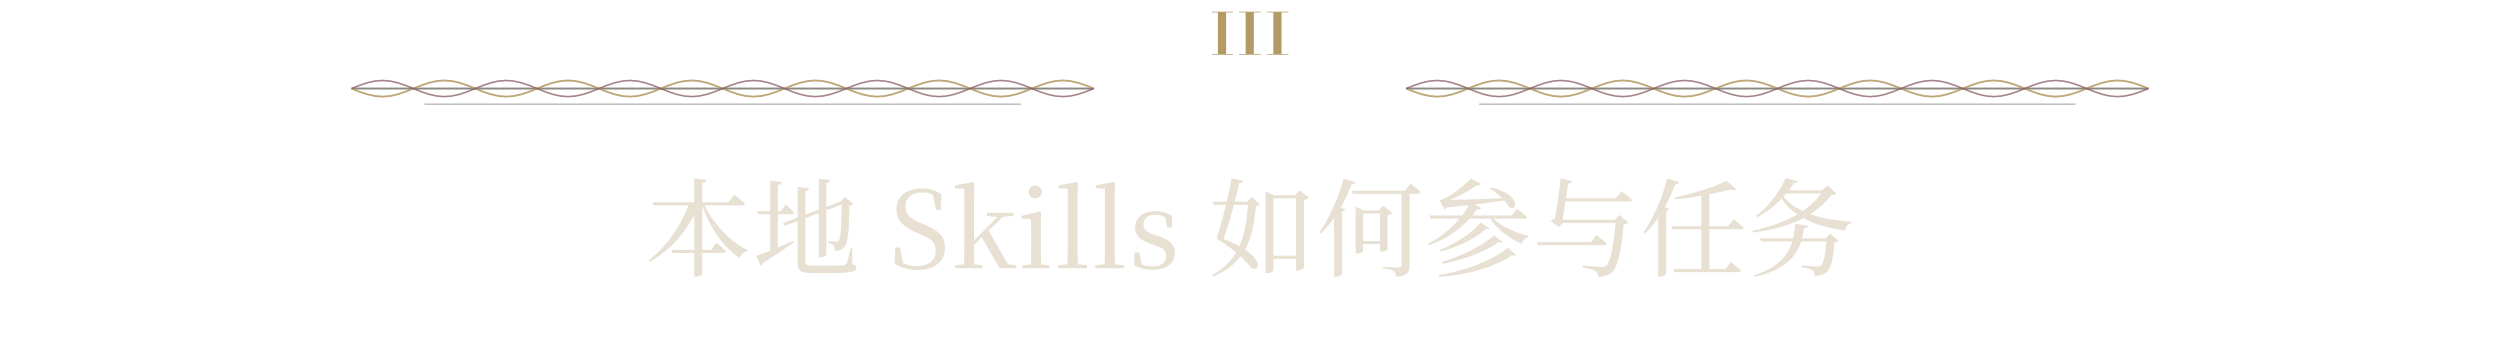
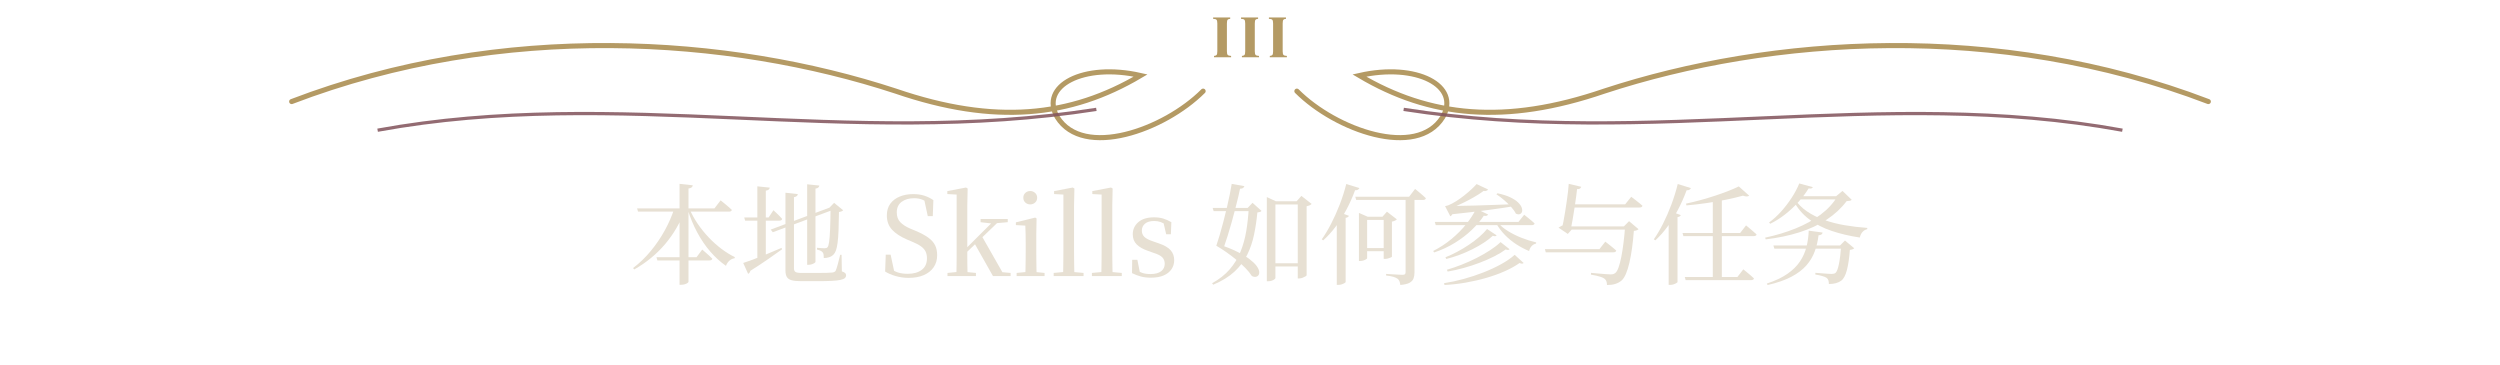
- <svg xmlns="http://www.w3.org/2000/svg" viewBox="0 0 960 136" role="img" aria-labelledby="title">
-   <path d="M42.818 0V24.659H262.753V1475.341H42.818V1500H789.052V1475.341H549.113V24.659H789.052V0Z" fill="#B49A64" transform="translate(464.788 21.000) scale(0.011 -0.011)" />
-   <path d="M42.818 0V24.659H262.753V1475.341H42.818V1500H789.052V1475.341H549.113V24.659H789.052V0Z" fill="#B49A64" transform="translate(475.430 21.000) scale(0.011 -0.011)" />
-   <path d="M42.818 0V24.659H262.753V1475.341H42.818V1500H789.052V1475.341H549.113V24.659H789.052V0Z" fill="#B49A64" transform="translate(486.070 21.000) scale(0.011 -0.011)" />
-   <path d="M135 34 H420" fill="none" stroke="#8B8A83" stroke-width="0.75" />
-   <path d="M135.00 34.00 L137.97 35.19 L140.94 36.19 L143.91 36.86 L146.88 37.10 L149.84 36.86 L152.81 36.19 L155.78 35.19 L158.75 34.00 L161.72 32.81 L164.69 31.81 L167.66 31.14 L170.62 30.90 L173.59 31.14 L176.56 31.81 L179.53 32.81 L182.50 34.00 L185.47 35.19 L188.44 36.19 L191.41 36.86 L194.38 37.10 L197.34 36.86 L200.31 36.19 L203.28 35.19 L206.25 34.00 L209.22 32.81 L212.19 31.81 L215.16 31.14 L218.12 30.90 L221.09 31.14 L224.06 31.81 L227.03 32.81 L230.00 34.00 L232.97 35.19 L235.94 36.19 L238.91 36.86 L241.88 37.10 L244.84 36.86 L247.81 36.19 L250.78 35.19 L253.75 34.00 L256.72 32.81 L259.69 31.81 L262.66 31.14 L265.62 30.90 L268.59 31.14 L271.56 31.81 L274.53 32.81 L277.50 34.00 L280.47 35.19 L283.44 36.19 L286.41 36.86 L289.38 37.10 L292.34 36.86 L295.31 36.19 L298.28 35.19 L301.25 34.00 L304.22 32.81 L307.19 31.81 L310.16 31.14 L313.12 30.90 L316.09 31.14 L319.06 31.81 L322.03 32.81 L325.00 34.00 L327.97 35.19 L330.94 36.19 L333.91 36.86 L336.88 37.10 L339.84 36.86 L342.81 36.19 L345.78 35.19 L348.75 34.00 L351.72 32.81 L354.69 31.81 L357.66 31.14 L360.62 30.90 L363.59 31.14 L366.56 31.81 L369.53 32.81 L372.50 34.00 L375.47 35.19 L378.44 36.19 L381.41 36.86 L384.38 37.10 L387.34 36.86 L390.31 36.19 L393.28 35.19 L396.25 34.00 L399.22 32.81 L402.19 31.81 L405.16 31.14 L408.12 30.90 L411.09 31.14 L414.06 31.81 L417.03 32.81 L420.00 34.00" fill="none" stroke="#B49A64" stroke-opacity="0.86" stroke-width="0.72" />
-   <path d="M135.00 34.00 L137.97 32.81 L140.94 31.81 L143.91 31.14 L146.88 30.90 L149.84 31.14 L152.81 31.81 L155.78 32.81 L158.75 34.00 L161.72 35.19 L164.69 36.19 L167.66 36.86 L170.62 37.10 L173.59 36.86 L176.56 36.19 L179.53 35.19 L182.50 34.00 L185.47 32.81 L188.44 31.81 L191.41 31.14 L194.38 30.90 L197.34 31.14 L200.31 31.81 L203.28 32.81 L206.25 34.00 L209.22 35.19 L212.19 36.19 L215.16 36.86 L218.12 37.10 L221.09 36.86 L224.06 36.19 L227.03 35.19 L230.00 34.00 L232.97 32.81 L235.94 31.81 L238.91 31.14 L241.88 30.90 L244.84 31.14 L247.81 31.81 L250.78 32.81 L253.75 34.00 L256.72 35.19 L259.69 36.19 L262.66 36.86 L265.62 37.10 L268.59 36.86 L271.56 36.19 L274.53 35.19 L277.50 34.00 L280.47 32.81 L283.44 31.81 L286.41 31.14 L289.38 30.90 L292.34 31.14 L295.31 31.81 L298.28 32.81 L301.25 34.00 L304.22 35.19 L307.19 36.19 L310.16 36.86 L313.12 37.10 L316.09 36.86 L319.06 36.19 L322.03 35.19 L325.00 34.00 L327.97 32.81 L330.94 31.81 L333.91 31.14 L336.88 30.90 L339.84 31.14 L342.81 31.81 L345.78 32.81 L348.75 34.00 L351.72 35.19 L354.69 36.19 L357.66 36.86 L360.62 37.10 L363.59 36.86 L366.56 36.19 L369.53 35.19 L372.50 34.00 L375.47 32.81 L378.44 31.81 L381.41 31.14 L384.38 30.90 L387.34 31.14 L390.31 31.81 L393.28 32.81 L396.25 34.00 L399.22 35.19 L402.19 36.19 L405.16 36.86 L408.12 37.10 L411.09 36.86 L414.06 36.19 L417.03 35.19 L420.00 34.00" fill="none" stroke="#82545C" stroke-opacity="0.72" stroke-width="0.62" />
-   <path d="M163 40 H392" fill="none" stroke="#8B8A83" stroke-opacity="0.58" stroke-width="0.55" />
-   <path d="M540 34 H825" fill="none" stroke="#8B8A83" stroke-width="0.75" />
-   <path d="M540.00 34.00 L542.97 35.19 L545.94 36.19 L548.91 36.86 L551.88 37.10 L554.84 36.86 L557.81 36.19 L560.78 35.19 L563.75 34.00 L566.72 32.81 L569.69 31.81 L572.66 31.14 L575.62 30.90 L578.59 31.14 L581.56 31.81 L584.53 32.81 L587.50 34.00 L590.47 35.19 L593.44 36.19 L596.41 36.86 L599.38 37.10 L602.34 36.86 L605.31 36.19 L608.28 35.19 L611.25 34.00 L614.22 32.81 L617.19 31.81 L620.16 31.14 L623.12 30.90 L626.09 31.14 L629.06 31.81 L632.03 32.81 L635.00 34.00 L637.97 35.19 L640.94 36.19 L643.91 36.86 L646.88 37.10 L649.84 36.86 L652.81 36.19 L655.78 35.19 L658.75 34.00 L661.72 32.81 L664.69 31.81 L667.66 31.14 L670.62 30.90 L673.59 31.14 L676.56 31.81 L679.53 32.81 L682.50 34.00 L685.47 35.19 L688.44 36.19 L691.41 36.86 L694.38 37.10 L697.34 36.86 L700.31 36.19 L703.28 35.19 L706.25 34.00 L709.22 32.81 L712.19 31.81 L715.16 31.14 L718.12 30.90 L721.09 31.14 L724.06 31.81 L727.03 32.81 L730.00 34.00 L732.97 35.19 L735.94 36.19 L738.91 36.86 L741.88 37.10 L744.84 36.86 L747.81 36.19 L750.78 35.19 L753.75 34.00 L756.72 32.81 L759.69 31.81 L762.66 31.14 L765.62 30.90 L768.59 31.14 L771.56 31.81 L774.53 32.81 L777.50 34.00 L780.47 35.19 L783.44 36.19 L786.41 36.86 L789.38 37.10 L792.34 36.86 L795.31 36.19 L798.28 35.19 L801.25 34.00 L804.22 32.81 L807.19 31.81 L810.16 31.14 L813.12 30.90 L816.09 31.14 L819.06 31.81 L822.03 32.81 L825.00 34.00" fill="none" stroke="#B49A64" stroke-opacity="0.86" stroke-width="0.72" />
-   <path d="M540.00 34.00 L542.97 32.81 L545.94 31.81 L548.91 31.14 L551.88 30.90 L554.84 31.14 L557.81 31.81 L560.78 32.81 L563.75 34.00 L566.72 35.19 L569.69 36.19 L572.66 36.86 L575.62 37.10 L578.59 36.86 L581.56 36.19 L584.53 35.19 L587.50 34.00 L590.47 32.81 L593.44 31.81 L596.41 31.14 L599.38 30.90 L602.34 31.14 L605.31 31.81 L608.28 32.81 L611.25 34.00 L614.22 35.19 L617.19 36.19 L620.16 36.86 L623.12 37.10 L626.09 36.86 L629.06 36.19 L632.03 35.19 L635.00 34.00 L637.97 32.81 L640.94 31.81 L643.91 31.14 L646.88 30.90 L649.84 31.14 L652.81 31.81 L655.78 32.81 L658.75 34.00 L661.72 35.19 L664.69 36.19 L667.66 36.86 L670.62 37.10 L673.59 36.86 L676.56 36.19 L679.53 35.19 L682.50 34.00 L685.47 32.81 L688.44 31.81 L691.41 31.14 L694.38 30.90 L697.34 31.14 L700.31 31.81 L703.28 32.81 L706.25 34.00 L709.22 35.19 L712.19 36.19 L715.16 36.86 L718.12 37.10 L721.09 36.86 L724.06 36.19 L727.03 35.19 L730.00 34.00 L732.97 32.81 L735.94 31.81 L738.91 31.14 L741.88 30.90 L744.84 31.14 L747.81 31.81 L750.78 32.81 L753.75 34.00 L756.72 35.19 L759.69 36.19 L762.66 36.86 L765.62 37.10 L768.59 36.86 L771.56 36.19 L774.53 35.19 L777.50 34.00 L780.47 32.81 L783.44 31.81 L786.41 31.14 L789.38 30.90 L792.34 31.14 L795.31 31.81 L798.28 32.81 L801.25 34.00 L804.22 35.19 L807.19 36.19 L810.16 36.86 L813.12 37.10 L816.09 36.86 L819.06 36.19 L822.03 35.19 L825.00 34.00" fill="none" stroke="#82545C" stroke-opacity="0.72" stroke-width="0.62" />
-   <path d="M568 40 H797" fill="none" stroke="#8B8A83" stroke-opacity="0.58" stroke-width="0.55" />
-   <path d="M543.2 617.8Q575 544.1 621.1 476.35Q667.2 408.6 722.75 349.75Q778.3 290.9 839 244.9Q899.7 198.9 960.7 168.699L958.4 158.4Q934.3 155.7 914.3 138.85Q894.3 122 884.3 94.9Q808.3 147 740.5 223.75Q672.7 300.5 618.25 398.5Q563.8 496.5 527.6 610.3ZM502.1 601.8Q442.2 436.1 325.9 296.5Q209.6 156.9 44.3 61L32.5 73.9Q122.5 141.5 196.6 230.15Q270.7 318.8 326.55 418.45Q382.401 518.1 414.901 617.8H502.1ZM574.4 828.9Q572.7 818 564.75 810.55Q556.8 803.1 535.7 799.8V-52.7Q535.7 -57.3 526.95 -63.65Q518.2 -70 504.35 -74.35Q490.5 -78.7 474.9 -78.7H460.2V841.6ZM666.9 239Q666.9 239 675.9 231.5Q684.9 224 699 211.6Q713.1 199.2 728.7 185.3Q744.3 171.4 756.8 158.6Q752.8 142.6 730.9 142.6H254.6L246.6 172H616.401ZM834.6 688.3Q834.6 688.3 844.9 680.15Q855.2 672 870.55 659.45Q885.9 646.9 902.9 632.2Q919.9 617.5 934 604.4Q930 588.4 907.8 588.4H78L69.3 617.8H780.101Z" fill="#E7E0D3" transform="translate(247.728 103.000) scale(0.041 -0.041)" />
-   <path d="M616.9 837.7 722.9 826.6Q721.9 816.6 714.05 809.1Q706.2 801.6 687.6 798.6V126.3Q687.6 122.4 678.8 116.4Q670 110.4 656.9 105.7Q643.8 101 629.7 101H616.9ZM418.7 761.4 526.2 749Q525.2 739 516.85 731.5Q508.5 724 490.9 721V65.4Q490.9 42.699 504.55 33.299Q518.2 23.899 563.4 23.899H709.6Q759.9 23.899 795.2 24.899Q830.5 25.899 846.5 27.599Q867.6 30.299 876.3 42.599Q883.1 56.899 893.85 97.2Q904.6 137.5 916.6 191.4H929.4L932 38.199Q953.5 31.1 961.1 23.55Q968.7 16 968.7 4.7Q968.7 -9.8 957.8 -19.45Q946.9 -29.1 918.9 -34.85Q890.9 -40.6 839.4 -43.15Q787.9 -45.7 706.4 -45.7H557.2Q504.9 -45.7 474.7 -37.8Q444.5 -29.9 431.6 -9.45Q418.7 11 418.7 48.8ZM39.4 535.5H262.8L305.6 598.5Q305.6 598.5 313.85 591Q322.1 583.5 334.65 572.1Q347.2 560.7 360.6 547.3Q374 533.9 384.3 522.1Q381 506.1 359 506.1H47.4ZM161.7 819.1 270 807.6Q268.3 797.6 260.45 790.1Q252.6 782.6 233.7 780V158.1L161.7 135.1ZM30.8 116.1Q60.6 125.5 115.6 146.4Q170.6 167.3 239.7 196.3Q308.8 225.3 379.9 256.6L385.7 243.7Q334.9 208.7 261.9 158.75Q188.9 108.8 93.6 49.7Q89.4 30.9 73.6 22.2ZM813.4 622.5 839.4 631.5 850.1 604.1 300.1 398.6 280.7 423ZM831.7 625.5H821.4L861.7 667.4L941.3 602.6Q936.3 596.6 926.8 592.65Q917.3 588.7 903 586.7Q902 488.1 899.15 419.05Q896.3 350 890.65 305.2Q885 260.4 875.9 234.35Q866.8 208.3 853.7 195Q837.3 178.4 814.75 170.95Q792.2 163.5 767.4 163.5Q767.4 179.4 765.55 192.45Q763.7 205.5 756 213.599Q749 221.299 735.45 226.999Q721.9 232.699 704.7 236.199V253.099Q721.1 252.099 742.6 250.199Q764.1 248.299 775.8 248.299Q794.3 248.299 803 257.699Q812.4 267.799 818.15 307.399Q823.9 347 827.3 424.85Q830.7 502.7 831.7 625.5Z" fill="#E7E0D3" transform="translate(289.128 103.000) scale(0.041 -0.041)" />
-   <path d="M266.5 -16.5Q204.8 -16.5 147.6 0.4Q90.4 17.3 53.1 41.4L58.7 193.8H102L136.4 24.7L88.1 47.4L81.8 80.4Q130.4 45 168.6 32.6Q206.8 20.2 259.3 20.2Q339.6 20.2 388.2 56.5Q436.8 92.8 436.8 163.4Q436.8 199.5 423.85 225.95Q410.9 252.4 380.4 274.2Q349.9 296 296.6 317.5L253.5 335.7Q163.3 374 116.4 425.1Q69.5 476.2 69.5 554.3Q69.5 618.1 101.2 660.9Q132.9 703.7 186.7 725.55Q240.5 747.4 306.8 747.4Q364.4 747.4 408.35 733.1Q452.3 718.8 490.2 692.5L485 548.1H440.3L406.8 710L456.9 686.7L460.6 653.2Q421.5 684.7 389.2 697.5Q356.9 710.3 313.8 710.3Q244.6 710.3 199.699 677.05Q154.799 643.8 154.799 579.4Q154.799 523.2 187.699 489.4Q220.6 455.6 278.5 430.9L324.9 411.8Q400.6 380.2 444.2 348.3Q487.8 316.4 506.049 278.55Q524.299 240.7 524.299 188.6Q524.299 126.1 492.549 79.8Q460.8 33.5 402.95 8.5Q345.1 -16.5 266.5 -16.5Z" fill="#E7E0D3" transform="translate(341.383 103.000) scale(0.041 -0.041)" />
-   <path d="M39.9 0V28.2L148.8 38.9H186.8L296.7 28.2V0ZM122 0Q123 19.8 123.5 48.25Q124 76.7 124.5 108.9Q125 141.1 125 172.5Q125 203.9 125 229.6V744.4L38.7 749V776L204.599 807.8L219.599 798.8L216.299 642.7V232.7Q216.299 206.1 216.299 173.9Q216.299 141.7 216.799 109.2Q217.299 76.7 217.949 48.25Q218.599 19.8 219.599 0ZM170.8 175.6V218.9H175L324.5 369L475.299 519.4H526.399ZM455.5 0 283.9 299.6 347.899 360.3 535.299 34.9 611.499 28.2V0ZM338.3 490.1V519.4H585.699V490.1L468.999 480.2L449.799 477.2Z" fill="#E7E0D3" transform="translate(365.153 103.000) scale(0.041 -0.041)" />
-   <path d="M42.6 0V28.2L151.8 38.9H188.5L294.7 28.2V0ZM123.4 0Q124.4 24.6 125.25 65.7Q126.1 106.8 126.6 151.4Q127.1 196 127.1 229.6V292.1Q127.1 342.8 126.25 382.95Q125.4 423.1 123.4 460.2L36.1 464.7V490.1L207.999 531.9L220.299 523.6L217.699 381.5V229.6Q217.699 196 218.199 151.4Q218.699 106.8 219.349 65.7Q219.999 24.6 220.999 0ZM164.9 655Q139.7 655 121.9 671.35Q104.1 687.7 104.1 714.2Q104.1 740.1 121.9 756.8Q139.7 773.5 164.9 773.5Q189.7 773.5 208.05 756.8Q226.4 740.1 226.4 714.2Q226.4 687.7 208.05 671.35Q189.7 655 164.9 655Z" fill="#E7E0D3" transform="translate(390.768 103.000) scale(0.041 -0.041)" />
-   <path d="M34.4 0V28.2L150.4 38.9H187.4L304.8 28.2V0ZM122 0Q123 32.1 123.5 71.55Q124 111 124.5 152.35Q125 193.7 125 229.6V744.4L38.7 749V776L204.599 807.8L219.599 798.8L216.299 642.7V229.6Q216.299 193.7 216.799 152.35Q217.299 111 217.949 71.55Q218.599 32.1 219.599 0Z" fill="#E7E0D3" transform="translate(404.903 103.000) scale(0.041 -0.041)" />
-   <path d="M34.4 0V28.2L150.4 38.9H187.4L304.8 28.2V0ZM122 0Q123 32.1 123.5 71.55Q124 111 124.5 152.35Q125 193.7 125 229.6V744.4L38.7 749V776L204.599 807.8L219.599 798.8L216.299 642.7V229.6Q216.299 193.7 216.799 152.35Q217.299 111 217.949 71.55Q218.599 32.1 219.599 0Z" fill="#E7E0D3" transform="translate(419.161 103.000) scale(0.041 -0.041)" />
-   <path d="M223.3 -14.9Q173.7 -14.9 133.75 -4.5Q93.8 5.9 52.6 26L53.6 146.6H99.4L124.3 18.5L85.7 21.3V57.3Q114.8 38.1 145.5 27.95Q176.2 17.8 219.4 17.8Q284.8 17.8 318.1 43.9Q351.4 70 351.4 112.4Q351.4 148.6 329.1 171.95Q306.8 195.3 245.4 214.4L193 233.4Q131.6 254.8 95.7 289.9Q59.8 325 59.8 382Q59.8 447 109.5 490.65Q159.2 534.3 251.7 534.3Q297.5 534.3 333.4 523.5Q369.3 512.7 407.7 490L403.5 380.8H361.9L335.5 500L368.8 493.2V461.1Q338.1 482.5 310.9 491.85Q283.7 501.2 252.2 501.2Q196.4 501.2 167.35 476.55Q138.3 451.9 138.3 412.5Q138.3 377.1 161.8 354.6Q185.3 332.1 240.5 313.7L291.8 295.7Q368 269.6 400.5 233Q432.999 196.4 432.999 142.8Q432.999 98.1 409.1 62.2Q385.2 26.3 338.75 5.7Q292.3 -14.9 223.3 -14.9Z" fill="#E7E0D3" transform="translate(433.419 103.000) scale(0.041 -0.041)" />
-   <path d="M602.499 -18.8Q602.499 -23.3 594.399 -29.7Q586.3 -36.1 573.1 -41.25Q559.9 -46.4 542.9 -46.4H529.7V683.2V719.8L607.199 683.2H844.5V653.8H602.499ZM803.7 683.2 845.5 730.3 935.3 659.8Q930.3 652.8 918 647.3Q905.7 641.8 889.3 638.5V6Q889 2.1 878.75 -4.15Q868.5 -10.4 854.15 -15.85Q839.8 -21.3 825.8 -21.3H814.4V683.2ZM850.6 117V87.6H570.5V117ZM87.3 292.3Q186.6 256.6 255 221.7Q323.4 186.8 365.949 154.05Q408.499 121.3 429.699 93.5Q450.899 65.7 455.2 44.05Q459.5 22.4 451.45 9.35Q443.4 -3.7 428 -6.25Q412.6 -8.8 394.3 0.9Q372.1 36.4 334.4 74.5Q296.7 112.6 251.15 149.95Q205.6 187.3 158.45 220.2Q111.3 253.1 69.8 277.5ZM69.8 277.5Q83.8 317 100.45 373.65Q117.1 430.3 134.3 495.15Q151.5 560 166.7 624.75Q181.9 689.5 193.45 745.85Q205 802.2 211.1 841.4L321.4 821.1Q318.7 811.1 309.05 804Q299.4 796.9 271.6 797L285.1 812.3Q278.1 775.2 265.6 723.25Q253.1 671.3 237.6 611.45Q222.1 551.6 204.6 489.3Q187.1 427 168.6 368.7Q150.1 310.4 132.8 261.2ZM356.6 623.6 399.1 668.3 477.4 597.6Q472.7 590.7 464.05 588.1Q455.4 585.5 439.8 583.2Q429.9 477.7 409.9 379.8Q389.9 281.9 348 196.05Q306.1 110.2 231.6 40.85Q157.1 -28.5 39.5 -77.9L29.4 -64.1Q128.6 -9.9 191.85 62.45Q255.1 134.8 291 222.7Q326.9 310.6 343.7 411.65Q360.5 512.7 366.5 623.6ZM408.4 623.6V594.2H43.9L34.9 623.6Z" fill="#E7E0D3" transform="translate(464.272 103.000) scale(0.041 -0.041)" />
-   <path d="M328.3 725.8H825.501L877.9 793.8Q877.9 793.8 887.5 786Q897.1 778.2 911.9 765.85Q926.7 753.5 943.0 739.5Q959.3 725.5 972.7 712.4Q968.7 696.4 946.5 696.4H336.3ZM793.101 721.6H868.3V26.499Q868.3 -0.9 859.85 -23.7Q851.4 -46.5 825.25 -61.1Q799.1 -75.7 744.101 -80.3Q742.401 -63.6 736.801 -49.7Q731.201 -35.8 719.001 -27.5Q705.001 -18.2 681.101 -11.451Q657.201 -4.701 615.201 -0.201V14.599Q615.201 14.599 634.501 13.249Q653.801 11.899 680.551 10.399Q707.301 8.899 731.751 7.549Q756.201 6.199 765.501 6.199Q781.701 6.199 787.401 12.049Q793.101 17.899 793.101 29.399ZM397.4 254.4H621.2V225.7H397.4ZM363.2 541.4V574.5L437.8 541.4H627.8V512H433.1V160.3Q433.1 157.1 424.45 151.45Q415.8 145.8 402.7 141.3Q389.6 136.8 374.5 136.8H363.2ZM592.501 541.4H581.501L620.1 585.3L707.7 518Q703 512 690.95 506.2Q678.9 500.4 662.6 497.1V174Q661.9 172.1 651.95 167.45Q642 162.8 628.55 159.3Q615.1 155.8 603.3 155.8H592.501ZM161.2 540.8 191.4 579.4 265.8 552Q263.8 545 256.8 540.35Q249.8 535.7 236.2 533.4V-55.4Q235.9 -58.3 226.45 -64.1Q217 -69.9 203.45 -74.75Q189.9 -79.6 174.9 -79.6H161.2ZM250.101 839.9 363.7 804.6Q359.7 796 350.4 790Q341.1 784 324.1 785Q290 691.8 245.1 606.9Q200.2 522 147.75 451.1Q95.3 380.2 36.6 326.4L23.5 336.2Q67 396.7 109.4 477.5Q151.8 558.3 188.6 651.3Q225.4 744.3 250.101 839.9Z" fill="#E7E0D3" transform="translate(505.672 103.000) scale(0.041 -0.041)" />
-   <path d="M529.9 790.9Q525.9 783 511.05 778.35Q496.2 773.7 471.3 783.8L502.4 789.1Q476.8 768.5 439.45 744.8Q402.1 721.1 357.55 697.2Q313 673.3 266.9 652.15Q220.8 631 178.4 615.1L177.4 625.8H216.8Q215.2 594.9 206.85 575.35Q198.5 555.8 186 549.6L138.5 638.3Q138.5 638.3 148.8 640.25Q159.1 642.2 166 644.8Q201.3 658.6 239.6 682.65Q277.9 706.7 314.7 735.35Q351.5 764 381.6 791.45Q411.7 818.9 430.3 839.5ZM164.9 640Q205.8 639.7 270.3 640.6Q334.8 641.5 416 643.95Q497.2 646.4 589.45 650.05Q681.7 653.7 777.1 657.5L777.8 639.3Q678.7 623.6 527.75 604.4Q376.8 585.2 191.8 567.2ZM856.3 122.4Q844.3 110.4 819 122.5Q763.5 82.8 685.95 47.9Q608.4 13 517.1 -13.95Q425.8 -40.9 328.75 -58.1Q231.7 -75.3 137.9 -80.7L133.5 -63.9Q221.5 -50.3 313.45 -25.3Q405.4 -0.3 492.65 33.65Q579.9 67.6 653.8 107.95Q727.7 148.3 778.2 193.3ZM727.7 246.8Q717.4 234.1 692.4 244.9Q649.2 212.5 588.25 181.5Q527.3 150.5 456.6 123.3Q385.9 96.1 311.4 75.2Q236.9 54.3 165.6 41.8L158.5 58.6Q224.7 77.8 294.45 104.9Q364.2 132 430.35 165.25Q496.5 198.5 553.4 235.15Q610.3 271.8 649.1 308.8ZM608.6 373.4Q600.3 359.6 573.6 369.4Q539.8 337.3 492.25 305.75Q444.7 274.2 388.35 245.7Q332 217.2 271.65 194.55Q211.3 171.9 151.9 156.9L144.5 172.7Q197.8 193.8 252.4 222.35Q307 250.9 358.1 284.8Q409.2 318.7 452 355.4Q494.8 392.1 524.5 428.5ZM620.5 489.3Q656.9 445.3 715.6 408.55Q774.3 371.8 841.95 344.7Q909.6 317.599 972.1 302.599L971.1 291.599Q949.5 287.899 933.45 271.7Q917.4 255.5 910.6 229.3Q850.5 254.2 793.1 290.8Q735.7 327.4 687.65 375.6Q639.6 423.8 606.6 480.1ZM530.5 563.7Q525.8 555.7 517.3 552.75Q508.8 549.8 490.8 552.9Q449 488.8 382.35 424.4Q315.7 360 229.05 305.4Q142.4 250.8 40.5 215.7L31.7 229.5Q120.5 274.4 197.7 337.4Q274.9 400.4 333.75 472.4Q392.6 544.4 426.9 613.9ZM865.3 557.2Q865.3 557.2 874.6 549.85Q883.9 542.5 898.1 531.05Q912.3 519.6 928.15 506.35Q944 493.1 957.1 480.6Q953.8 464.6 930.9 464.6H55.1L46.4 494H814.701ZM621.1 756.5Q690.5 740.5 735.9 718.3Q781.3 696.1 806.8 671.7Q832.3 647.3 840.85 625.05Q849.4 602.8 845.1 587.2Q840.8 571.6 826.6 566.2Q812.401 560.8 792.301 570.2Q777.601 600.1 747.001 633.1Q716.401 666.1 680.35 696.1Q644.3 726.1 611.7 746.7Z" fill="#E7E0D3" transform="translate(547.072 103.000) scale(0.041 -0.041)" />
-   <path d="M370.999 815.3Q368.299 806 358.299 799.05Q348.299 792.1 325.299 795.2L334.999 813.3Q331.699 779.1 325.049 729.45Q318.4 679.8 309.9 624.05Q301.4 568.3 292.199 515.7Q282.999 463.1 274.999 424H283.4L249.4 386.5L168.8 442.8Q179.8 450.3 195.9 458.1Q212 465.9 225.9 470.8L200.8 433.2Q207.4 460.8 215.05 501.35Q222.7 541.9 230.2 588.65Q237.7 635.4 244.55 682.35Q251.4 729.3 256.25 770.85Q261.1 812.4 262.8 841.6ZM834 721.7Q834 721.7 844.15 714Q854.3 706.3 869.65 694.5Q885 682.7 902 668.75Q919 654.8 933.4 642Q929.4 626 906.2 626H267V655.4H780.4ZM838.6 453.4V424H238.3V453.4ZM599.2 311.1Q599.2 311.1 608.85 303.4Q618.5 295.7 633.9 283.75Q649.3 271.8 665.65 258.2Q682 244.6 696.1 231.8Q692.1 215.8 669.2 215.8H51.9L43.9 245.2H547.301ZM769.501 453.4 813.9 498.7 896.8 428.9Q891.2 423.3 881.05 419.2Q870.9 415.1 854.3 413.8Q848.1 331.5 838 257.25Q827.9 183 814 122.8Q800.1 62.6 782.6 20.7Q765.1 -21.2 744 -39.8Q719.7 -60.6 687.5 -70.75Q655.3 -80.9 613.9 -80.9Q613.9 -63.6 608.75 -49.5Q603.6 -35.4 590.7 -26.4Q581.4 -19.3 561.8 -12.8Q542.2 -6.3 517.3 -0.6Q492.4 5.1 467.2 8.699L468.2 25.3Q496.5 22.6 533.45 19.4Q570.4 16.2 602 13.65Q633.6 11.1 646.6 11.1Q663.401 11.1 672.601 13.95Q681.801 16.8 691.501 24.5Q707.201 36.9 721.051 75.9Q734.901 114.9 746.051 173.1Q757.201 231.3 766.201 303.05Q775.201 374.8 780.801 453.4Z" fill="#E7E0D3" transform="translate(588.472 103.000) scale(0.041 -0.041)" />
-   <path d="M290.3 393.7H822.6L874.5 459.9Q874.5 459.9 883.8 452.25Q893.1 444.6 907.45 432.55Q921.8 420.5 937.8 406.8Q953.8 393.1 967.2 380.3Q965.9 372.3 958.6 368.65Q951.3 365 941 365H298.3ZM311.1 -7.8H797.801L849.6 59Q849.6 59 859.05 51.35Q868.5 43.7 883.35 31.5Q898.2 19.3 914.2 5.6Q930.2 -8.1 943.6 -21.2Q941.9 -28.5 934.8 -32.5Q927.7 -36.5 916.7 -36.5H319.1ZM809.1 817.6 898.6 738.3Q891.4 731.7 877.65 731.4Q863.9 731.1 843.3 738.3Q778.3 719.8 692.35 701.5Q606.4 683.2 512.1 668.85Q417.8 654.5 327.1 646.2L323 663.2Q386.6 676 455.4 694.3Q524.2 712.6 589.95 733.7Q655.7 754.8 712.3 776.45Q768.9 798.1 809.1 817.6ZM167.5 540.8 200.9 584.2 272.1 558.1Q270.1 551.1 262.75 546.45Q255.4 541.8 242.5 539.5V-55.4Q242.2 -58.3 232.75 -64.1Q223.3 -69.9 209.75 -74.75Q196.2 -79.6 181.2 -79.6H167.5ZM251.9 839.9 365.5 804.6Q362.2 796 352.9 790Q343.6 784 326.6 785Q292.5 692.5 248.65 607.95Q204.8 523.4 153.4 451.8Q102 380.2 44.7 326.4L30.9 336.2Q73.7 396.7 115.4 477.85Q157.1 559 192.5 652Q227.9 745 251.9 839.9ZM571.3 718.1H647.8V-24.3Q647.5 -24.3 630.85 -24.3Q614.2 -24.3 584.6 -24.3H571.3Z" fill="#E7E0D3" transform="translate(629.872 103.000) scale(0.041 -0.041)" />
-   <path d="M560 398.4Q557.6 385.7 547.9 380.1Q538.2 374.5 522.7 373.5Q513.4 295.6 488 226Q462.6 156.4 411.85 98.1Q361.1 39.8 275.85 -5.55Q190.6 -50.9 60.9 -81L53.8 -67.2Q168.9 -30.2 242.6 20.5Q316.3 71.2 358.2 133.05Q400.1 194.9 418.35 266.15Q436.6 337.4 439.8 415.1ZM724.9 279.8 767.5 323 848.5 255.3Q843.9 250 834.05 246.05Q824.2 242.1 808.9 240.8Q801 130 782.25 56.6Q763.5 -16.8 730.9 -41.4Q711.9 -56 684.2 -63.8Q656.5 -71.6 621.5 -71.6Q621.8 -55.9 617.85 -42.05Q613.9 -28.2 601.4 -18.5Q589.3 -10.2 560.05 -2.45Q530.8 5.3 499.9 9.8V26.1Q523.7 24.1 554.2 21.75Q584.7 19.4 610.6 17.55Q636.5 15.7 646.8 15.7Q672 15.7 683 25.1Q701.4 40.6 715 108.85Q728.6 177.1 735.6 279.8ZM775.5 279.8V250.4H122.2L113.2 279.8ZM690.701 729.5 746.1 775.4 826.2 698.2Q819.5 691.3 809.5 689.35Q799.5 687.4 779.5 686.1Q706.5 588.6 598.65 517.1Q490.8 445.6 351.55 400.4Q212.3 355.2 44.5 334L38.4 350.2Q188.8 382.2 318.55 434.35Q448.3 486.5 547.15 560.25Q646 634 702.9 729.5ZM308.9 700.2Q351.5 635.4 419.5 588.45Q487.5 541.5 574.5 509.75Q661.5 477.999 762 459.949Q862.5 441.899 969.8 433.899L969.1 422.299Q944.1 416.699 927.9 398.55Q911.7 380.4 905.2 351.9Q764.5 372.9 646 412.75Q527.5 452.6 438.2 519.6Q348.9 586.6 294 688.7ZM468.699 812.6Q465.699 805.3 457.699 802.0Q449.699 798.7 430.099 801.1Q393.5 740.4 339.45 679.1Q285.4 617.8 220.25 565.5Q155.1 513.2 84.7 478L73.5 489.9Q131 531.2 184.35 589.9Q237.7 648.6 281.55 715.05Q325.4 781.5 351.6 845.3ZM729.4 729.5V700.1H303.3L329 729.5Z" fill="#E7E0D3" transform="translate(671.272 103.000) scale(0.041 -0.041)" />
+ <svg xmlns="http://www.w3.org/2000/svg" viewBox="0 0 960 140" role="img" aria-labelledby="title">
+   <path d="M63 0V23Q92 25 105.0 38.0Q118 51 118 100V565Q118 614 103.5 627.5Q89 641 48 642V665H333V642Q304 641 291.0 627.5Q278 614 278 565V100Q278 51 293.0 38.0Q308 25 348 23V0Z" fill="#B49A64" transform="translate(464.738 22.000) scale(0.023 -0.023)" />
+   <path d="M63 0V23Q92 25 105.0 38.0Q118 51 118 100V565Q118 614 103.5 627.5Q89 641 48 642V665H333V642Q304 641 291.0 627.5Q278 614 278 565V100Q278 51 293.0 38.0Q308 25 348 23V0Z" fill="#B49A64" transform="translate(475.446 22.000) scale(0.023 -0.023)" />
+   <path d="M63 0V23Q92 25 105.0 38.0Q118 51 118 100V565Q118 614 103.5 627.5Q89 641 48 642V665H333V642Q304 641 291.0 627.5Q278 614 278 565V100Q278 51 293.0 38.0Q308 25 348 23V0Z" fill="#B49A64" transform="translate(486.154 22.000) scale(0.023 -0.023)" />
+   <path d="M112 39 C193 8 280 14 344 35 C382 48 411 45 438 29 C416 24 399 33 406 45 C416 61 447 50 462 35" fill="none" stroke="#B49A64" stroke-width="1.95" stroke-linecap="round" />
+   <path d="M848 39 C767 8 680 14 616 35 C578 48 549 45 522 29 C544 24 561 33 554 45 C544 61 513 50 498 35" fill="none" stroke="#B49A64" stroke-width="1.95" stroke-linecap="round" />
+   <path d="M145 50 C238 33 325 57 421 42" fill="none" stroke="#82545C" stroke-opacity="0.86" stroke-width="1.25" />
+   <path d="M815 50 C722 33 635 57 539 42" fill="none" stroke="#82545C" stroke-opacity="0.86" stroke-width="1.25" />
+   <path d="M545.839 618.16Q577.399 544.52 623.319 477.22Q669.239 409.919 724.699 351.699Q780.159 293.479 840.799 248.078Q901.439 202.678 962.439 172.838L960.079 162.478Q934.36 159.238 913.161 140.919Q891.961 122.6 881.362 93.281Q805.362 145.801 738.701 222.701Q672.04 299.6 619 397.9Q565.959 496.2 530.718 610.96ZM504.319 602.16Q444.839 435.32 327.879 295.6Q210.919 155.881 43.161 60.4L31.6 72.881Q121.001 140.6 194.321 229.58Q267.642 318.56 322.562 418.54Q377.483 518.52 409.083 618.16H504.319ZM577.878 829.68Q576.238 818.6 568.198 811.06Q560.158 803.52 538.638 800.16V-52.64Q538.638 -57.36 529.139 -63.98Q519.639 -70.6 504.62 -75.22Q489.6 -79.839 472.681 -79.839H456.842V842.919ZM664.082 241.998Q664.082 241.998 673.381 234.199Q682.681 226.399 697.201 213.519Q711.721 200.639 727.741 186.259Q743.76 171.88 756.56 158.72Q752.56 142.72 730.48 142.72H254.12L246.12 172H612.082ZM832.321 691.958Q832.321 691.958 842.981 683.478Q853.641 674.998 869.561 661.939Q885.48 648.879 903.08 633.639Q920.68 618.4 935.199 604.88Q931.199 588.88 908.759 588.88H77.4L68.76 618.16H775.722Z" fill="#E7E0D3" transform="translate(241.758 106.000) scale(0.042 -0.042)" />
+   <path d="M614.082 838.839 725.479 827.32Q724.479 817.32 716.659 809.82Q708.839 802.32 690.119 799.32V129.358Q690.119 125.278 680.659 118.979Q671.199 112.679 657.08 107.739Q642.96 102.799 627.841 102.799H614.082ZM415.642 761.88 528.839 749Q527.839 739 519.519 731.5Q511.199 724 493.479 721V69.478Q493.479 46.838 507.159 37.558Q520.839 28.278 565.079 28.278H709.72Q758.281 28.278 792.741 29.278Q827.202 30.278 843.202 31.918Q864.722 34.558 873.961 46.918Q881.121 61.278 892.321 101.038Q903.521 140.798 916.12 194.278H928.68L931.4 42.638Q953.8 35.118 961.82 27.058Q969.839 18.998 969.839 7.039Q969.839 -8.361 958.759 -18.64Q947.68 -28.92 919.38 -35.12Q891.08 -41.32 839.28 -44.079Q787.48 -46.839 705.68 -46.839H558.04Q504.48 -46.839 473.441 -38.759Q442.401 -30.68 429.021 -9.54Q415.642 11.6 415.642 50.959ZM38.68 535.8H261.96L305.72 601.798Q305.72 601.798 314.12 593.998Q322.52 586.199 335.28 574.319Q348.04 562.439 361.619 548.559Q375.199 534.68 385.559 522.52Q382.199 506.52 360.199 506.52H46.68ZM158.642 820.119 272.399 808.32Q270.759 798.32 262.939 790.82Q255.119 783.32 236.039 780.6V160.319L158.642 135.52ZM29.361 119.518Q59.521 128.798 114.82 149.278Q170.12 169.759 239.34 198.159Q308.56 226.559 379.48 257.32L385.04 244.839Q335.08 209.24 262.68 158.6Q190.279 107.96 94.919 47.841Q90.479 28.681 74.32 20.041ZM809.682 622.2 835.682 631.2 846.322 603.92 299.92 400.519 280.64 424.799ZM828.042 625.2H817.682L860.441 669.079L943.159 601.521Q938.159 595.521 928.659 591.481Q919.159 587.441 904.799 585.441Q903.799 486.721 900.979 418.061Q898.159 349.4 892.479 305.14Q886.799 260.88 877.579 235.22Q868.359 209.559 854.839 196.199Q837.96 179.479 814.9 171.939Q791.84 164.4 766.081 164.4Q766.081 181.679 764.261 195.538Q762.441 209.398 754.801 217.918Q747.801 226.157 734.64 232.097Q721.48 238.037 704.04 241.837V258.317Q719.721 257.317 740.621 255.537Q761.521 253.757 773.161 253.757Q791.362 253.757 800.002 263.037Q809.282 272.957 814.882 311.778Q820.482 350.598 823.762 427.219Q827.042 503.839 828.042 625.2Z" fill="#E7E0D3" transform="translate(284.158 106.000) scale(0.042 -0.042)" />
+   <path d="M267.999 -16.8Q206.359 -16.8 148.619 -0.02Q90.88 16.76 52.92 41.28L58.64 195.359H103.199L139.878 23.441L89.719 46.68L82.759 80.28Q131.479 45 169.619 32.72Q207.759 20.44 259.96 20.44Q339.72 20.44 387.54 56.5Q435.361 92.56 435.361 162.081Q435.361 198.001 422.621 224.241Q409.881 250.481 379.98 272.041Q350.08 293.601 297.919 314.801L254.4 333.241Q163.36 372.201 115.98 423.721Q68.6 475.241 68.6 554.36Q68.6 618.52 100.54 661.68Q132.48 704.839 186.94 726.959Q241.4 749.079 308.959 749.079Q366.679 749.079 411.318 734.719Q455.958 720.359 494.038 693.999L488.598 547.92H442.759L407.16 712.399L459.479 688.439L463.718 654.04Q424.199 685.839 392.138 698.699Q360.078 711.559 317.158 711.559Q248.318 711.559 203.838 678.459Q159.357 645.359 159.357 581.679Q159.357 525.839 191.838 492.278Q224.318 458.718 281.798 434.078L328.678 414.558Q404.318 382.839 448.038 350.759Q491.758 318.679 510.158 280.559Q528.558 242.439 528.558 189.919Q528.558 127.119 496.658 80.46Q464.758 33.8 406.338 8.5Q347.918 -16.8 267.999 -16.8Z" fill="#E7E0D3" transform="translate(337.668 106.000) scale(0.042 -0.042)" />
+   <path d="M39.48 0V28.44L147.96 39.08H189.558L299.638 28.44V0ZM120.201 0Q121.201 19.56 121.701 48.1Q122.201 76.64 122.701 109.08Q123.201 141.52 123.201 173.1Q123.201 204.68 123.201 230.32V744.88L38.04 749.6V776.6L208.918 809.359L223.918 800.359L220.558 643.839V233.839Q220.558 207.119 220.558 174.68Q220.558 142.24 221.058 109.44Q221.558 76.64 222.238 48.1Q222.918 19.56 223.918 0ZM171.759 175.72V219.08H176.199L327.199 370.199L479.558 521.679H531.677ZM455.2 0 285.879 299.72 354.077 363.958 541.357 35.08 616.597 28.44V0ZM341.958 492.319V521.679H590.437V492.319L473.797 482.239L454.357 479.239Z" fill="#E7E0D3" transform="translate(362.176 106.000) scale(0.042 -0.042)" />
+   <path d="M42.12 0V28.44L150.96 39.08H191.199L297.638 28.44V0ZM121.481 0Q122.481 24.72 123.301 65.94Q124.121 107.16 124.621 151.88Q125.121 196.6 125.121 230.32V294.319Q125.121 344.959 124.301 384.539Q123.481 424.119 121.481 461.04L35.32 465.839V491.119L212.198 534.479L224.558 526.119L221.838 382.4V230.32Q221.838 196.6 222.338 151.88Q222.838 107.16 223.518 65.94Q224.198 24.72 225.198 0ZM166.279 655Q140.24 655 121.78 671.92Q103.32 688.839 103.32 716.239Q103.32 742.918 121.78 760.158Q140.24 777.398 166.279 777.398Q192.039 777.398 210.958 760.158Q229.878 742.918 229.878 716.239Q229.878 688.839 210.958 671.92Q192.039 655 166.279 655Z" fill="#E7E0D3" transform="translate(388.616 106.000) scale(0.042 -0.042)" />
+   <path d="M34.28 0V28.44L149.68 39.08H190.278L307.558 28.44V0ZM120.201 0Q121.201 32.52 121.701 72.06Q122.201 111.6 122.701 152.92Q123.201 194.24 123.201 230.32V744.88L38.04 749.6V776.6L208.918 809.359L223.918 800.359L220.558 643.839V230.32Q220.558 194.24 221.058 152.92Q221.558 111.6 222.238 72.06Q222.918 32.52 223.918 0Z" fill="#E7E0D3" transform="translate(403.170 106.000) scale(0.042 -0.042)" />
+   <path d="M34.28 0V28.44L149.68 39.08H190.278L307.558 28.44V0ZM120.201 0Q121.201 32.52 121.701 72.06Q122.201 111.6 122.701 152.92Q123.201 194.24 123.201 230.32V744.88L38.04 749.6V776.6L208.918 809.359L223.918 800.359L220.558 643.839V230.32Q220.558 194.24 221.058 152.92Q221.558 111.6 222.238 72.06Q222.918 32.52 223.918 0Z" fill="#E7E0D3" transform="translate(417.850 106.000) scale(0.042 -0.042)" />
+   <path d="M224.559 -15.08Q174.24 -15.08 133.6 -4.5Q92.96 6.08 51.521 26.6L53.12 148.519H100.479L126.159 18.8L86.24 21.96V57.96Q115.759 38.52 146.4 28.34Q177.04 18.16 219.88 18.16Q284.56 18.16 317.62 43.78Q350.68 69.4 350.68 111.68Q350.68 147.521 328.62 170.841Q306.56 194.161 245.28 213.081L192.4 232.081Q130.521 253.361 94.441 288.881Q58.361 324.4 58.361 382Q58.361 448.199 108.9 492.479Q159.44 536.759 253.439 536.759Q299.599 536.759 335.979 525.899Q372.358 515.039 411.238 492.399L406.798 381.759H363.879L335.8 502.998L370.359 495.239V463.319Q339.719 484.599 312.879 493.919Q286.039 503.239 254.239 503.239Q199.278 503.239 170.318 478.859Q141.358 454.479 141.358 415.199Q141.358 380.518 164.558 358.018Q187.759 335.518 243.199 317.238L295.158 299.238Q371.598 273.318 404.398 236.298Q437.198 199.278 437.198 144.959Q437.198 99.119 412.818 62.74Q388.438 26.36 341.299 5.64Q294.159 -15.08 224.559 -15.08Z" fill="#E7E0D3" transform="translate(432.530 106.000) scale(0.042 -0.042)" />
+   <path d="M607.597 -17.96Q607.597 -22.76 598.778 -29.64Q589.958 -36.52 575.619 -42Q561.279 -47.479 543.08 -47.479H529.04V683.44V721.959L612.237 683.44H843.001V654.16H607.597ZM801.241 683.44 845.2 732.759 938.358 659.56Q933.358 652.56 921.298 647.06Q909.238 641.56 892.958 638.2V7.199Q892.598 3.119 881.598 -3.58Q870.599 -10.28 855.079 -16.12Q839.56 -21.96 824.361 -21.96H811.881V683.44ZM850.72 117V87.72H574.398V117ZM84.961 292.36Q187.32 257.32 257.399 222.54Q327.478 187.759 370.537 154.86Q413.597 121.96 434.437 93.8Q455.278 65.64 458.738 43.66Q462.199 21.68 453.039 8.421Q443.88 -4.839 427.4 -7.299Q410.921 -9.759 391.961 0.48Q369.521 36.28 331.881 74.5Q294.241 112.72 248.781 150.04Q203.321 187.36 156.141 220.14Q108.961 252.92 67.161 277.2ZM67.161 277.2Q81.161 317 97.841 373.98Q114.521 430.96 131.661 496.079Q148.801 561.199 163.942 626.099Q179.082 690.999 190.542 747.319Q202.002 803.639 207.922 842.479L323.679 822.119Q321.039 812.119 311.359 804.9Q301.679 797.68 273.519 797.6L287.319 812.96Q280.319 776.04 267.819 724Q255.319 671.96 239.819 611.84Q224.319 551.72 206.819 489.06Q189.319 426.4 170.819 367.741Q152.319 309.081 134.959 259.641ZM353.722 622.521 398.32 669.559 480.278 595.921Q475.638 588.841 466.958 586.121Q458.278 583.401 442.558 581.041Q432.479 475.841 412.179 378.061Q391.879 280.281 349.499 194.461Q307.119 108.641 232.02 39.321Q156.92 -29.999 38.6 -79.279L28.68 -65.719Q126.921 -11.279 189.721 61.341Q252.521 133.96 288.301 222.04Q324.082 310.12 340.942 411.08Q357.801 512.04 363.801 622.521ZM408.28 622.521V593.241H42.881L33.881 622.521Z" fill="#E7E0D3" transform="translate(464.242 106.000) scale(0.042 -0.042)" />
+   <path d="M328.36 724.96H820.403L875.082 796.558Q875.082 796.558 885.101 788.399Q895.121 780.239 910.581 767.319Q926.04 754.4 943.0 739.8Q959.96 725.2 973.839 711.68Q969.839 695.68 947.4 695.68H336.36ZM788.123 721.12H869.559V30.998Q869.559 1.918 860.72 -22.141Q851.88 -46.2 824.5 -61.52Q797.121 -76.839 739.722 -81.559Q738.082 -63.12 732.362 -48.141Q726.643 -33.161 714.203 -24.202Q700.203 -14.242 676.423 -7.042Q652.643 0.157 610.043 4.957V19.517Q610.043 19.517 629.403 18.197Q648.763 16.877 675.663 15.377Q702.563 13.877 727.103 12.557Q751.643 11.237 761.002 11.237Q776.843 11.237 782.483 17.057Q788.123 22.877 788.123 34.077ZM399.679 255.479H619.641V226.839H399.679ZM361.641 542.479V577.199L441.158 542.479H624.562V513.199H436.518V162.759Q436.518 159.319 427.238 153.339Q417.959 147.359 403.839 142.559Q389.72 137.759 373.6 137.759H361.641ZM588.002 542.479H577.002L617.521 588.358L708.24 518.6Q703.6 512.6 691.64 506.74Q679.68 500.88 663.32 497.52V176.399Q662.68 174.319 652.04 169.339Q641.4 164.359 626.961 160.559Q612.521 156.759 599.762 156.759H588.002ZM159.041 539.361 190.68 579.88 269.758 550.801Q267.758 543.801 260.758 539.121Q253.758 534.441 240.038 532.081V-55.28Q239.678 -58.36 229.538 -64.52Q219.399 -70.68 204.739 -75.799Q190.08 -80.919 173.881 -80.919H159.041ZM245.722 841.279 366.039 804.12Q362.039 795.4 352.679 789.4Q343.319 783.4 326.319 784.4Q291.799 690.361 246.419 605.581Q201.04 520.801 147.9 450.32Q94.76 379.84 34.921 326.28L22.001 335.84Q65.201 396.64 107.181 477.8Q149.161 558.96 185.422 652.259Q221.682 745.559 245.722 841.279Z" fill="#E7E0D3" transform="translate(506.642 106.000) scale(0.042 -0.042)" />
+   <path d="M533.078 791.08Q529.078 783 514.258 778.32Q499.438 773.64 474.358 783.56L505.878 788.92Q480.158 768.2 442.538 744.56Q404.918 720.92 360.159 697.14Q315.399 673.36 269.179 652.48Q222.959 631.6 180.679 616.119L179.679 626.759H220.758Q219.038 593.881 210.118 573.221Q201.199 552.562 187.799 546.122L139.4 639.559Q139.4 639.559 150.059 641.599Q160.719 643.639 167.799 646.359Q202.559 659.919 240.32 683.879Q278.08 707.839 314.34 736.519Q350.6 765.199 380.221 792.739Q409.841 820.279 427.961 840.999ZM166.279 641.199Q206.759 640.839 270.66 641.619Q334.56 642.4 415.1 644.64Q495.641 646.88 587.141 650.26Q678.642 653.64 773.322 657.2L773.962 639.36Q676.841 623.12 527.6 603.081Q378.359 583.041 194.558 563.842ZM858.159 119.282Q846.159 107.282 820.799 119.202Q764.999 79.562 686.939 44.782Q608.88 10.002 516.92 -16.738Q424.96 -43.479 327.101 -60.319Q229.241 -77.159 134.482 -81.839L130.202 -65.279Q218.801 -51.559 311.141 -26.259Q403.481 -0.96 490.881 33.38Q578.281 67.72 652.061 108.34Q725.841 148.96 776.041 193.96ZM729.439 245.361Q719.079 232.721 694.079 243.281Q650.639 211.001 589.299 180.001Q527.96 149.001 456.72 121.861Q385.48 94.721 310.381 73.941Q235.281 53.161 163.321 40.96L156.401 57.521Q222.841 76.96 292.741 104.48Q362.641 132 428.821 165.7Q495.001 199.4 551.781 236.379Q608.561 273.359 647.121 310.359ZM611.119 372.081Q602.759 358.521 576.119 368.081Q541.959 336.161 493.899 304.701Q445.839 273.241 388.92 244.741Q332 216.241 271.08 193.561Q210.161 170.881 150.281 155.881L143.001 171.441Q196.361 192.96 251.081 222.02Q305.801 251.08 357.021 285.46Q408.241 319.839 451.1 356.779Q493.96 393.719 523.6 429.999ZM620.8 489.96Q657.08 446.559 715.72 410.559Q774.36 374.558 842.04 348.238Q909.72 321.918 972.52 307.517L971.52 296.517Q948.6 292.278 931.741 274.638Q914.881 256.999 907.722 228.76Q847.202 253.84 790.521 290.56Q733.841 327.28 686.78 375.72Q639.72 424.16 607.32 481.119ZM533.199 562.441Q528.558 554.441 520.058 551.401Q511.558 548.361 493.558 551.281Q451.399 486.761 384.419 422.481Q317.439 358.201 230.159 304.081Q142.88 249.96 39.6 215.64L31.04 229.2Q120.2 274.28 197.04 337.58Q273.881 400.88 332.101 473.18Q390.321 545.479 424.082 615.279ZM862.961 560.438Q862.961 560.438 872.621 552.818Q882.281 545.199 897.021 533.359Q911.76 521.519 928.18 507.819Q944.6 494.119 958.119 481.32Q954.759 465.32 931.68 465.32H54.32L45.68 494.6H810.442ZM618.521 756.8Q689.001 741.999 734.881 720.159Q780.76 698.319 806.26 673.739Q831.76 649.159 839.921 626.459Q848.081 603.759 843.121 587.74Q838.161 571.72 823.122 566.14Q808.082 560.56 786.963 570.44Q772.323 600.52 742.203 633.52Q712.082 666.52 676.722 696.52Q641.362 726.52 609.241 747.24Z" fill="#E7E0D3" transform="translate(549.042 106.000) scale(0.042 -0.042)" />
+   <path d="M375.198 815.96Q372.558 806.6 362.558 799.56Q352.558 792.52 329.558 795.44L339.198 813.96Q335.838 780.119 329.158 730.439Q322.478 680.759 313.978 624.86Q305.478 568.96 296.338 516.24Q287.198 463.52 279.198 424.6H287.478L252.278 385.001L167.361 442.56Q178.361 450.36 194.581 458.52Q210.801 466.68 224.881 471.759L198.761 434.04Q205.481 461.759 213.161 502.519Q220.841 543.279 228.341 590.179Q235.841 637.079 242.661 684.119Q249.481 731.159 254.301 772.619Q259.121 814.079 260.761 842.919ZM832.201 724.638Q832.201 724.638 842.681 716.699Q853.161 708.759 869.08 696.599Q885 684.439 902.6 670.099Q920.199 655.759 935.079 642.6Q931.079 626.6 907.639 626.6H267V655.88H776.682ZM838.72 453.88V424.6H240.159V453.88ZM595.242 314.518Q595.242 314.518 605.222 306.578Q615.202 298.638 631.082 286.299Q646.961 273.959 663.881 259.939Q680.801 245.919 695.32 232.759Q691.32 216.759 668.241 216.759H50.881L42.881 246.04H541.363ZM765.002 453.88 812.281 501.638 898.959 428.48Q893.239 422.76 883.059 418.54Q872.879 414.32 856.159 412.96Q849.719 329.401 839.499 255.001Q829.279 180.601 815.199 120.761Q801.119 60.921 783.32 19.441Q765.52 -22.04 744 -40.759Q719.04 -61.919 686.301 -72.099Q653.561 -82.279 610.482 -82.279Q610.482 -63.72 605.302 -48.6Q600.122 -33.481 587.042 -23.881Q577.682 -16.362 558.262 -9.562Q538.842 -2.762 514.062 3.178Q489.282 9.118 463.842 12.838L464.842 28.958Q493.202 26.318 529.942 23.178Q566.682 20.038 598.102 17.578Q629.522 15.118 642.522 15.118Q659.082 15.118 668.222 17.938Q677.362 20.758 687.002 28.398Q702.643 40.678 716.463 79.078Q730.283 117.479 741.463 175.019Q752.643 232.559 761.643 303.86Q770.643 375.16 776.362 453.88Z" fill="#E7E0D3" transform="translate(591.442 106.000) scale(0.042 -0.042)" />
+   <path d="M291.559 393.64H818.522L872.401 463.078Q872.401 463.078 882.061 455.098Q891.721 447.119 906.64 434.559Q921.56 421.999 938.16 407.759Q954.759 393.52 968.639 380.36Q967.279 372.36 959.919 368.68Q952.559 365 942.199 365H299.559ZM312.119 -8.759H793.362L847.321 61.399Q847.321 61.399 857.161 53.419Q867.001 45.439 882.421 32.699Q897.84 19.96 914.44 5.72Q931.04 -8.52 944.919 -22.04Q943.279 -29.4 936.059 -33.4Q928.839 -37.4 917.839 -37.4H320.119ZM805.922 819.519 901.119 734.762Q893.679 728.042 879.479 727.682Q865.279 727.322 843.96 734.762Q778.96 716.562 692.92 698.801Q606.88 681.041 512.52 667.321Q418.16 653.6 327.52 645.84L323.6 662.241Q386.72 675.4 454.98 694.06Q523.241 712.72 588.541 734.24Q653.841 755.759 709.961 777.739Q766.082 799.719 805.922 819.519ZM164.801 539.361 199.881 585.04 275.518 557.32Q273.518 550.32 266.198 545.64Q258.878 540.96 245.798 538.6V-55.28Q245.438 -58.36 235.299 -64.52Q225.159 -70.68 210.5 -75.799Q195.84 -80.919 179.641 -80.919H164.801ZM247.882 841.279 368.199 804.12Q364.839 795.4 355.479 789.4Q346.119 783.4 329.119 784.4Q294.599 691.001 250.179 606.541Q205.759 522.081 153.58 450.96Q101.4 379.84 42.841 326.28L29.281 335.84Q71.841 396.64 113.181 478.12Q154.521 559.6 189.502 652.9Q224.482 746.199 247.882 841.279ZM568.362 717.32H651.158V-24.96Q650.798 -24.96 632.919 -24.96Q615.04 -24.96 582.921 -24.96H568.362Z" fill="#E7E0D3" transform="translate(633.842 106.000) scale(0.042 -0.042)" />
+   <path d="M562.998 397.68Q560.718 385.04 551.078 379.32Q541.438 373.6 525.638 372.6Q516.278 294.521 490.699 224.801Q465.119 155.081 413.919 96.721Q362.719 38.361 276.72 -6.959Q190.72 -52.279 59.881 -82.199L52.96 -68.639Q167.881 -31.04 241.221 20.2Q314.561 71.44 356.041 133.56Q397.521 195.68 415.322 266.78Q433.122 337.88 435.962 414.92ZM722.082 279.56 767.2 324.799 851.798 254.161Q847.078 248.801 837.258 244.761Q827.438 240.721 812.078 239.361Q803.998 128.201 785.098 55.221Q766.199 -17.759 732.879 -42.479Q713.279 -57.199 685.04 -65.059Q656.8 -72.919 620.001 -72.919Q620.361 -56.08 616.321 -41.36Q612.281 -26.641 599.481 -16.401Q586.961 -7.442 557.561 0.758Q528.161 8.958 496.482 13.758V29.518Q520.642 27.518 551.442 25.198Q582.241 22.878 608.321 21.058Q634.401 19.238 644.761 19.238Q669.601 19.238 680.601 28.518Q698.881 43.718 712.301 110.919Q725.722 178.119 732.722 279.56ZM773.401 279.56V250.28H121.84L112.84 279.56ZM686.442 729.8 744.721 778.278 828.839 697.241Q822.199 690.161 812.199 688.121Q802.199 686.081 782.199 684.721Q708.599 586.921 599.879 515.721Q491.16 444.521 351.16 399.98Q211.161 355.44 43.001 335.199L37.081 351.04Q186.761 383.04 316.061 435.22Q445.362 487.4 543.882 561Q642.402 634.6 698.882 729.8ZM309.68 701.639Q352.4 637.079 420.699 590.639Q488.999 544.199 576.299 513.198Q663.599 482.198 764.099 464.837Q864.599 447.477 971.359 440.077L970.719 428.357Q943.92 422.037 926.881 402.358Q909.841 382.679 903.041 352.08Q763.001 373.08 645.1 412.9Q527.2 452.72 438.44 520.02Q349.68 587.32 295.199 690.439ZM473.437 812.72Q470.437 805.36 462.437 802.0Q454.437 798.64 434.717 800.92Q397.398 739.68 342.538 678.32Q287.679 616.96 221.599 564.9Q155.52 512.84 84.04 478L73.2 489.48Q130.4 530.84 183.421 589.78Q236.441 648.72 279.961 715.56Q323.481 782.4 349.321 846.559ZM726.881 729.8V700.52H302.76L328.4 729.8Z" fill="#E7E0D3" transform="translate(676.242 106.000) scale(0.042 -0.042)" />
</svg>
